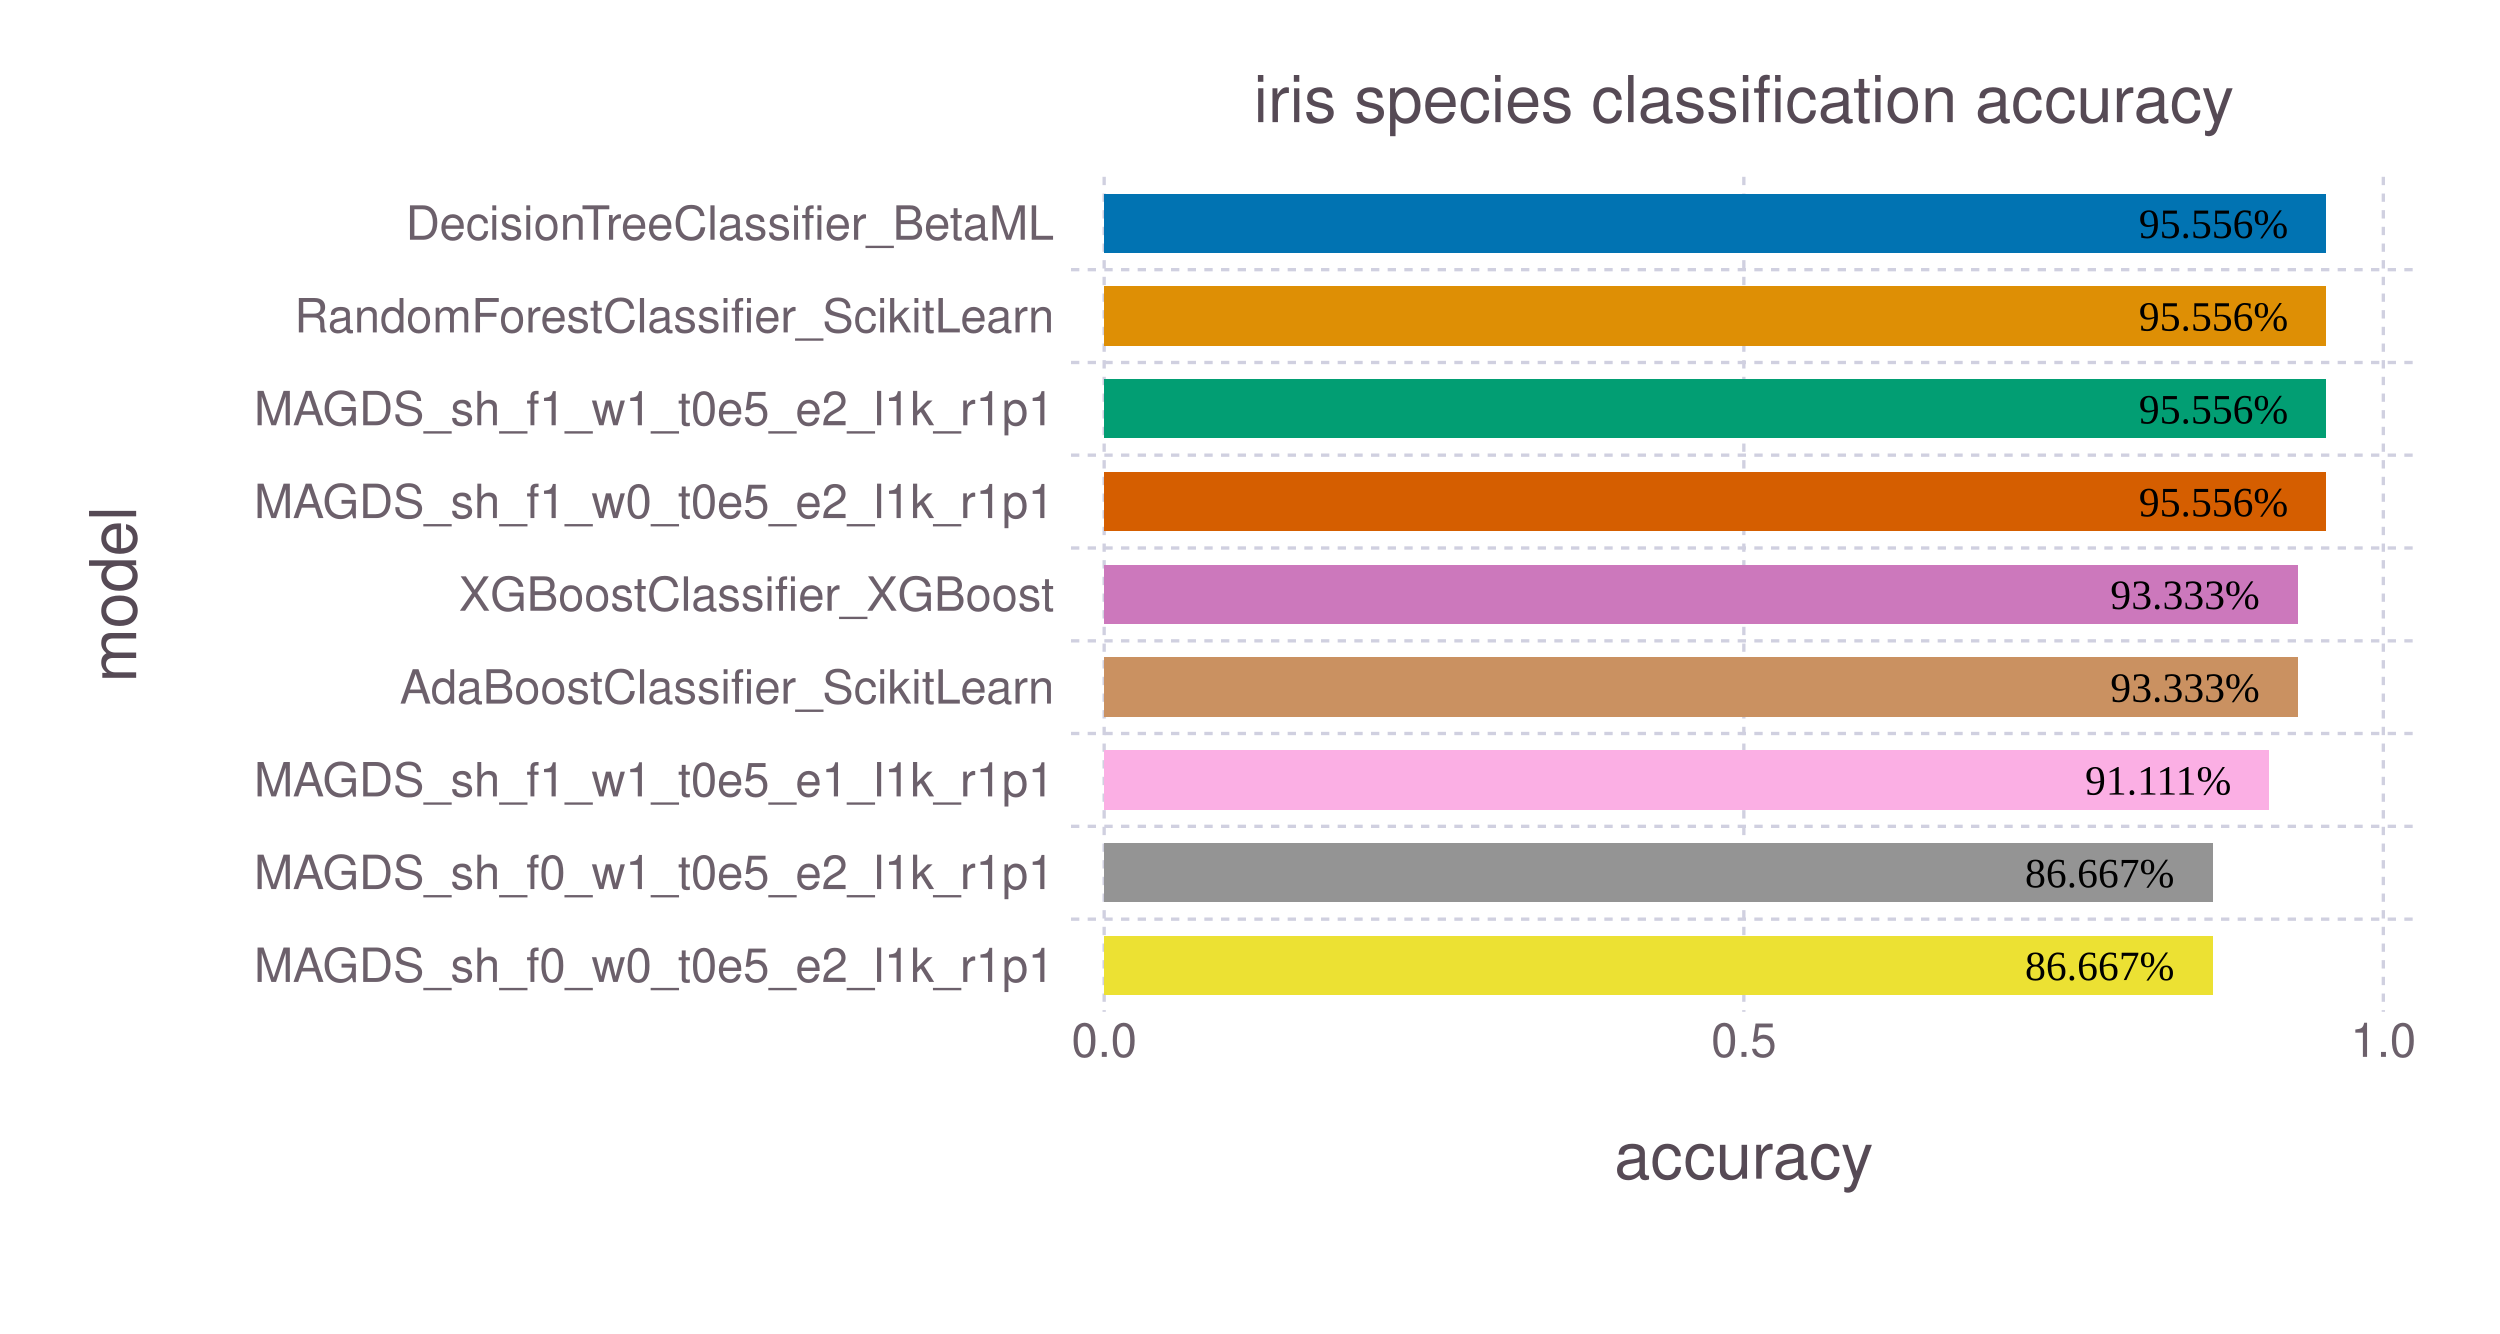
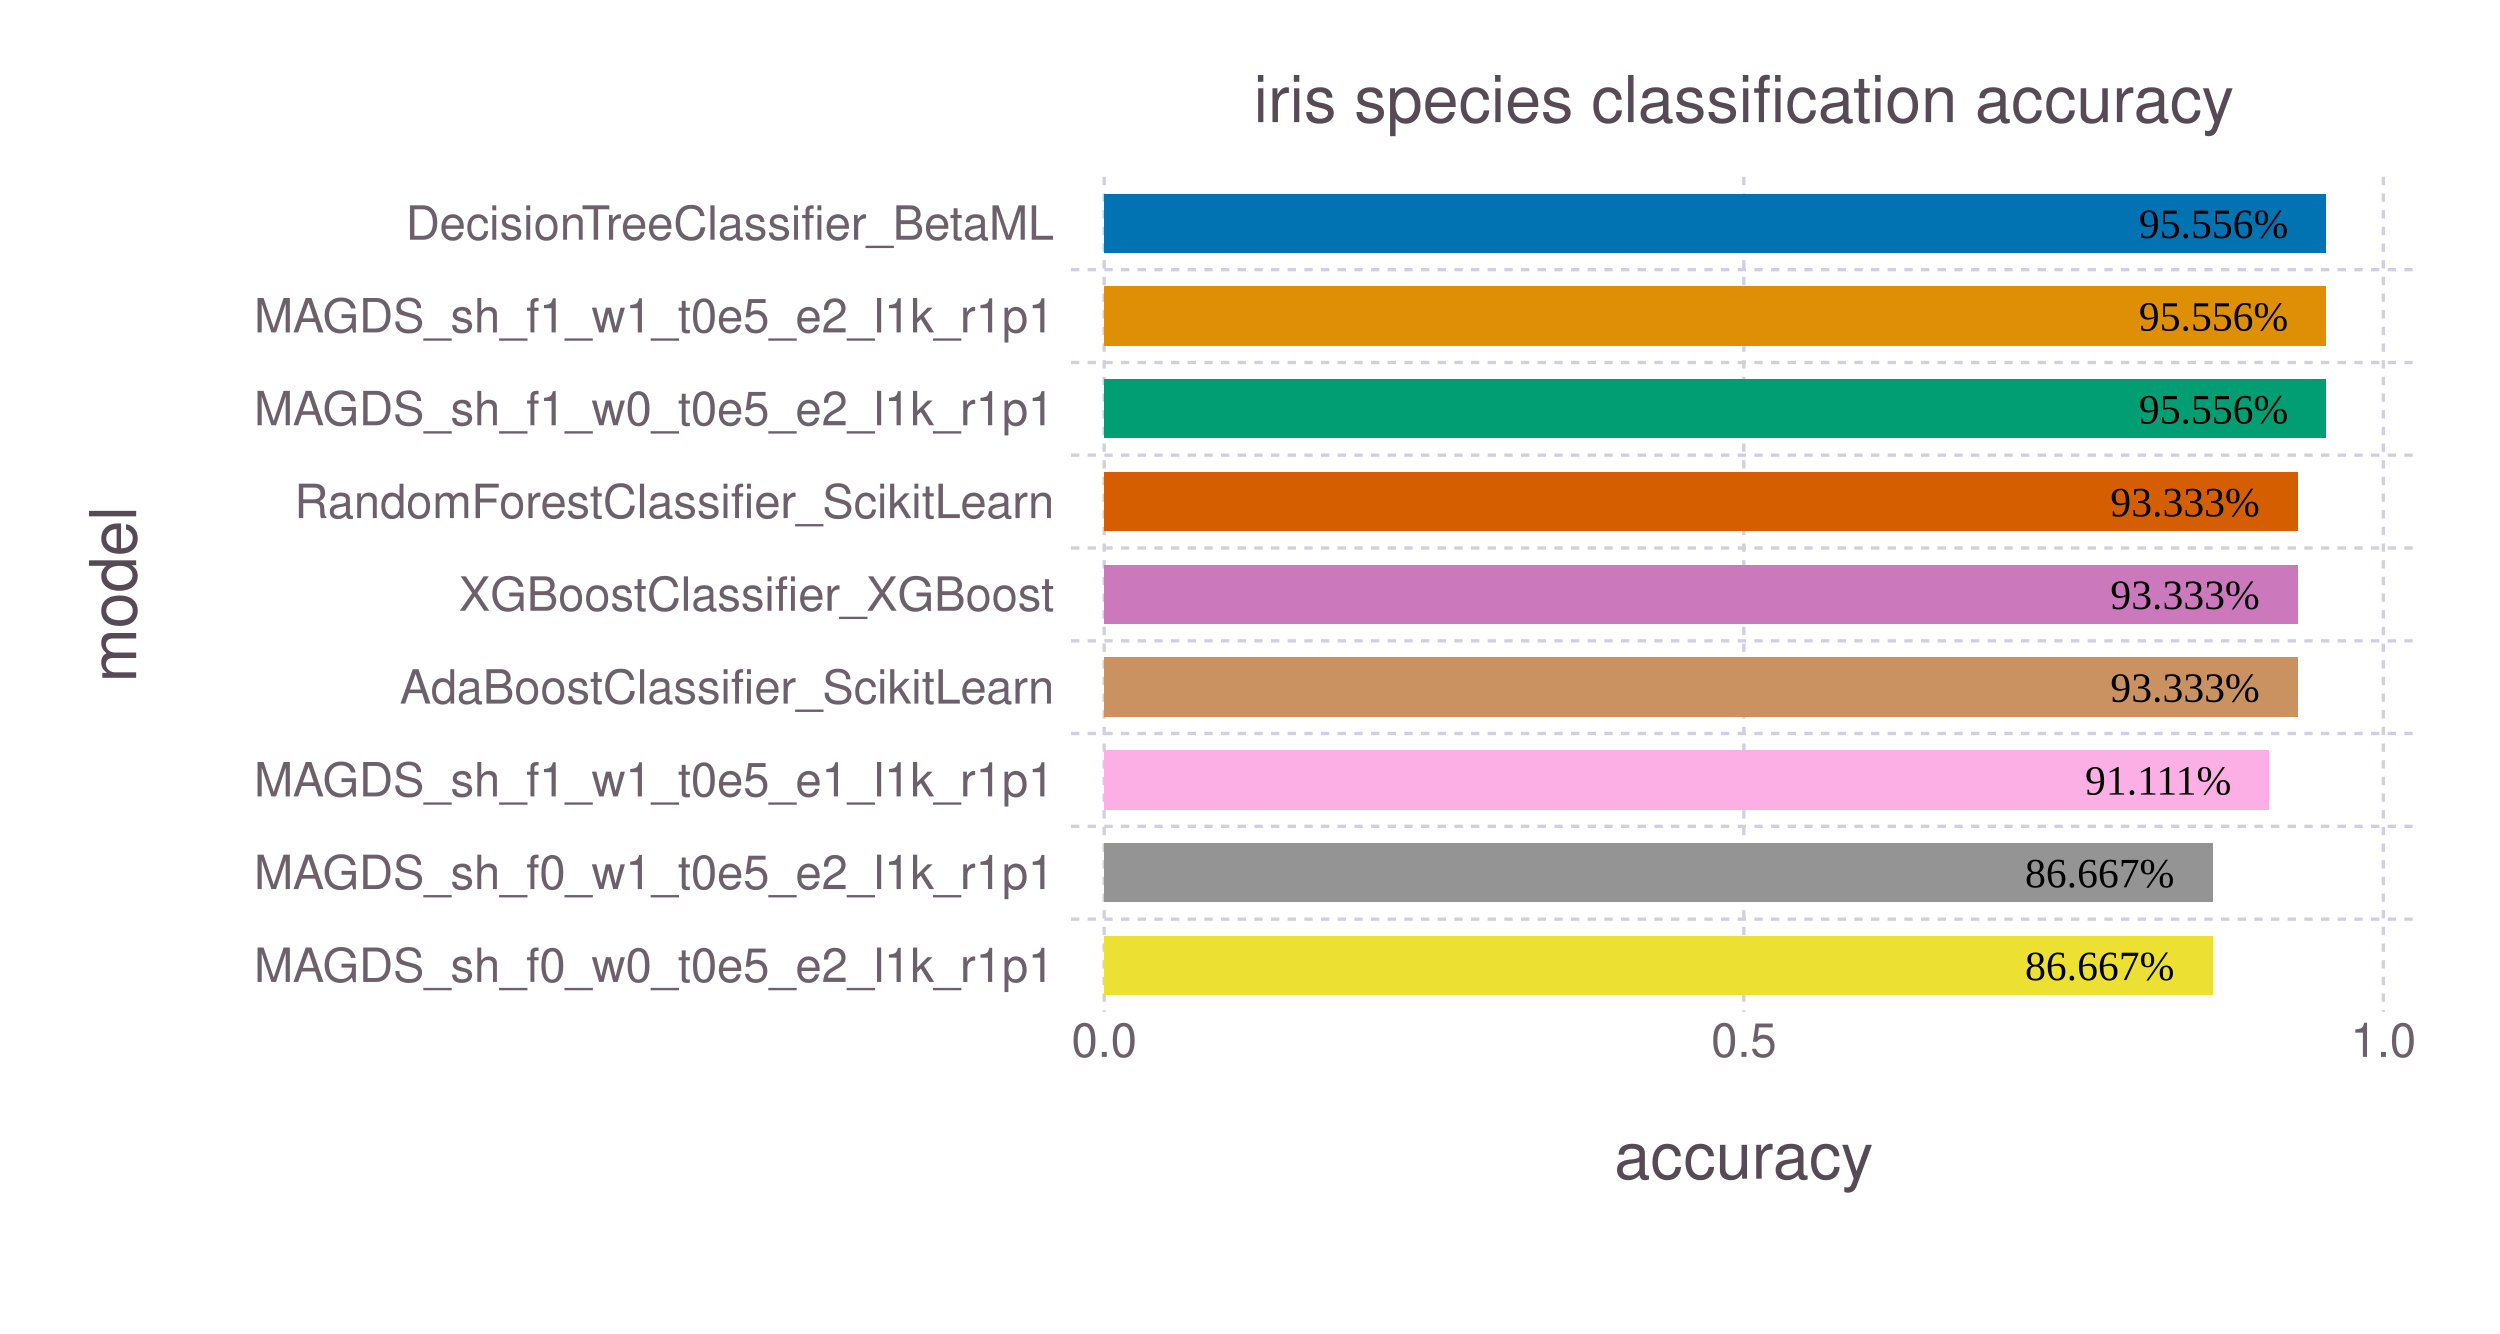
<svg xmlns="http://www.w3.org/2000/svg" version="1.2" width="150mm" height="80mm" viewBox="0 0 150 80" stroke="none" fill="#000000" stroke-width="0.3" font-size="3.88">
  <defs>
    <marker id="arrow" markerWidth="15" markerHeight="7" refX="5" refY="3.5" orient="auto" markerUnits="strokeWidth">
      <path d="M0,0 L15,3.5 L0,7 z" stroke="context-stroke" fill="context-stroke" />
    </marker>
  </defs>
-   <g class="plotroot xscalable" id="img-9cb6431b-1">
-     <g font-size="3.88" font-family="'PT Sans','Helvetica Neue','Helvetica',sans-serif" fill="#564A55" stroke="#000000" stroke-opacity="0.000" id="img-9cb6431b-2">
+   <g class="plotroot xscalable" id="img-83386334-1">
+     <g font-size="3.88" font-family="'PT Sans','Helvetica Neue','Helvetica',sans-serif" fill="#564A55" stroke="#000000" stroke-opacity="0.000" id="img-83386334-2">
      <g transform="translate(104.63,68.39)">
        <g class="primitive">
          <text text-anchor="middle" dy="0.6em">accuracy</text>
        </g>
      </g>
    </g>
-     <g class="guide xlabels" font-size="2.82" font-family="'PT Sans Caption','Helvetica Neue','Helvetica',sans-serif" fill="#6C606B" id="img-9cb6431b-3">
+     <g class="guide xlabels" font-size="2.82" font-family="'PT Sans Caption','Helvetica Neue','Helvetica',sans-serif" fill="#6C606B" id="img-83386334-3">
      <g transform="translate(66.25,61.72)">
        <g class="primitive">
          <text text-anchor="middle" dy="0.6em">0.0</text>
        </g>
      </g>
      <g transform="translate(104.63,61.72)">
        <g class="primitive">
          <text text-anchor="middle" dy="0.6em">0.5</text>
        </g>
      </g>
      <g transform="translate(143,61.72)">
        <g class="primitive">
          <text text-anchor="middle" dy="0.6em">1.0</text>
        </g>
      </g>
    </g>
-     <g clip-path="url(#img-9cb6431b-4)">
-       <g id="img-9cb6431b-5">
-         <g pointer-events="visible" stroke-width="0.3" fill="#000000" fill-opacity="0.000" stroke="#000000" stroke-opacity="0.000" class="guide background" id="img-9cb6431b-6">
-           <g transform="translate(104.63,35.66)" id="img-9cb6431b-7">
+     <g clip-path="url(#img-83386334-4)">
+       <g id="img-83386334-5">
+         <g pointer-events="visible" stroke-width="0.3" fill="#000000" fill-opacity="0.000" stroke="#000000" stroke-opacity="0.000" class="guide background" id="img-83386334-6">
+           <g transform="translate(104.63,35.66)" id="img-83386334-7">
            <path d="M-40.37,-25.05 L40.37,-25.05 40.37,25.05 -40.37,25.05  z" class="primitive" />
          </g>
        </g>
-         <g class="guide ygridlines xfixed" stroke-dasharray="0.5,0.5" stroke-width="0.2" stroke="#D0D0E0" id="img-9cb6431b-8">
-           <g transform="translate(104.63,16.18)" id="img-9cb6431b-9">
-             <path fill="none" d="M-40.37,0 L40.37,0 " class="primitive" />
-           </g>
-           <g transform="translate(104.63,21.75)" id="img-9cb6431b-10">
-             <path fill="none" d="M-40.37,0 L40.37,0 " class="primitive" />
-           </g>
-           <g transform="translate(104.63,27.31)" id="img-9cb6431b-11">
-             <path fill="none" d="M-40.37,0 L40.37,0 " class="primitive" />
-           </g>
-           <g transform="translate(104.63,32.88)" id="img-9cb6431b-12">
-             <path fill="none" d="M-40.37,0 L40.37,0 " class="primitive" />
-           </g>
-           <g transform="translate(104.63,38.45)" id="img-9cb6431b-13">
-             <path fill="none" d="M-40.37,0 L40.37,0 " class="primitive" />
-           </g>
-           <g transform="translate(104.63,44.01)" id="img-9cb6431b-14">
-             <path fill="none" d="M-40.37,0 L40.37,0 " class="primitive" />
-           </g>
-           <g transform="translate(104.63,49.58)" id="img-9cb6431b-15">
-             <path fill="none" d="M-40.37,0 L40.37,0 " class="primitive" />
-           </g>
-           <g transform="translate(104.63,55.15)" id="img-9cb6431b-16">
-             <path fill="none" d="M-40.37,0 L40.37,0 " class="primitive" />
-           </g>
-         </g>
-         <g class="guide xgridlines yfixed" stroke-dasharray="0.5,0.5" stroke-width="0.2" stroke="#D0D0E0" id="img-9cb6431b-17">
-           <g transform="translate(66.25,35.66)" id="img-9cb6431b-18">
+         <g class="guide ygridlines xfixed" stroke-dasharray="0.5,0.5" stroke-width="0.2" stroke="#D0D0E0" id="img-83386334-8">
+           <g transform="translate(104.63,16.18)" id="img-83386334-9">
+             <path fill="none" d="M-40.37,0 L40.37,0 " class="primitive" />
+           </g>
+           <g transform="translate(104.63,21.75)" id="img-83386334-10">
+             <path fill="none" d="M-40.37,0 L40.37,0 " class="primitive" />
+           </g>
+           <g transform="translate(104.63,27.31)" id="img-83386334-11">
+             <path fill="none" d="M-40.37,0 L40.37,0 " class="primitive" />
+           </g>
+           <g transform="translate(104.63,32.88)" id="img-83386334-12">
+             <path fill="none" d="M-40.37,0 L40.37,0 " class="primitive" />
+           </g>
+           <g transform="translate(104.63,38.45)" id="img-83386334-13">
+             <path fill="none" d="M-40.37,0 L40.37,0 " class="primitive" />
+           </g>
+           <g transform="translate(104.63,44.01)" id="img-83386334-14">
+             <path fill="none" d="M-40.37,0 L40.37,0 " class="primitive" />
+           </g>
+           <g transform="translate(104.63,49.58)" id="img-83386334-15">
+             <path fill="none" d="M-40.37,0 L40.37,0 " class="primitive" />
+           </g>
+           <g transform="translate(104.63,55.15)" id="img-83386334-16">
+             <path fill="none" d="M-40.37,0 L40.37,0 " class="primitive" />
+           </g>
+         </g>
+         <g class="guide xgridlines yfixed" stroke-dasharray="0.5,0.5" stroke-width="0.2" stroke="#D0D0E0" id="img-83386334-17">
+           <g transform="translate(66.25,35.66)" id="img-83386334-18">
            <path fill="none" d="M0,-25.05 L0,25.05 " class="primitive" />
          </g>
-           <g transform="translate(104.63,35.66)" id="img-9cb6431b-19">
+           <g transform="translate(104.63,35.66)" id="img-83386334-19">
            <path fill="none" d="M0,-25.05 L0,25.05 " class="primitive" />
          </g>
-           <g transform="translate(143,35.66)" id="img-9cb6431b-20">
+           <g transform="translate(143,35.66)" id="img-83386334-20">
            <path fill="none" d="M0,-25.05 L0,25.05 " class="primitive" />
          </g>
        </g>
-         <g class="plotpanel" id="img-9cb6431b-21">
-           <g shape-rendering="crispEdges" stroke-width="0.3" id="img-9cb6431b-22">
-             <g stroke="#000000" stroke-opacity="0.000" class="geometry" id="img-9cb6431b-23">
-               <g transform="translate(99.51,57.93)" id="img-9cb6431b-24" fill="#ECE133">
+         <g class="plotpanel" id="img-83386334-21">
+           <g shape-rendering="crispEdges" stroke-width="0.3" id="img-83386334-22">
+             <g stroke="#000000" stroke-opacity="0.000" class="geometry" id="img-83386334-23">
+               <g transform="translate(99.51,57.93)" id="img-83386334-24" fill="#ECE133">
                <path d="M-33.26,-1.78 L33.26,-1.78 33.26,1.78 -33.26,1.78  z" class="primitive" />
              </g>
-               <g transform="translate(99.51,52.36)" id="img-9cb6431b-25" fill="#949494">
+               <g transform="translate(99.51,52.36)" id="img-83386334-25" fill="#949494">
                <path d="M-33.26,-1.78 L33.26,-1.78 33.26,1.78 -33.26,1.78  z" class="primitive" />
              </g>
-               <g transform="translate(101.21,46.8)" id="img-9cb6431b-26" fill="#FBAFE4">
+               <g transform="translate(101.21,46.8)" id="img-83386334-26" fill="#FBAFE4">
                <path d="M-34.96,-1.78 L34.96,-1.78 34.96,1.78 -34.96,1.78  z" class="primitive" />
              </g>
-               <g transform="translate(102.07,41.23)" id="img-9cb6431b-27" fill="#CA9161">
+               <g transform="translate(102.07,41.23)" id="img-83386334-27" fill="#CA9161">
                <path d="M-35.82,-1.78 L35.82,-1.78 35.82,1.78 -35.82,1.78  z" class="primitive" />
              </g>
-               <g transform="translate(102.07,35.66)" id="img-9cb6431b-28" fill="#CC78BC">
+               <g transform="translate(102.07,35.66)" id="img-83386334-28" fill="#CC78BC">
                <path d="M-35.82,-1.78 L35.82,-1.78 35.82,1.78 -35.82,1.78  z" class="primitive" />
              </g>
-               <g transform="translate(102.92,30.1)" id="img-9cb6431b-29" fill="#D55E00">
+               <g transform="translate(102.07,30.1)" id="img-83386334-29" fill="#D55E00">
+                 <path d="M-35.82,-1.78 L35.82,-1.78 35.82,1.78 -35.82,1.78  z" class="primitive" />
+               </g>
+               <g transform="translate(102.92,24.53)" id="img-83386334-30" fill="#029E73">
                <path d="M-36.67,-1.78 L36.67,-1.78 36.67,1.78 -36.67,1.78  z" class="primitive" />
              </g>
-               <g transform="translate(102.92,24.53)" id="img-9cb6431b-30" fill="#029E73">
+               <g transform="translate(102.92,18.96)" id="img-83386334-31" fill="#DE8F05">
                <path d="M-36.67,-1.78 L36.67,-1.78 36.67,1.78 -36.67,1.78  z" class="primitive" />
              </g>
-               <g transform="translate(102.92,18.96)" id="img-9cb6431b-31" fill="#DE8F05">
+               <g transform="translate(102.92,13.4)" id="img-83386334-32" fill="#0173B2">
                <path d="M-36.67,-1.78 L36.67,-1.78 36.67,1.78 -36.67,1.78  z" class="primitive" />
              </g>
-               <g transform="translate(102.92,13.4)" id="img-9cb6431b-32" fill="#0173B2">
-                 <path d="M-36.67,-1.78 L36.67,-1.78 36.67,1.78 -36.67,1.78  z" class="primitive" />
-               </g>
-             </g>
-           </g>
-         </g>
-         <g class="geometry" id="img-9cb6431b-33">
-           <g fill="#000000" font-size="2.5" id="img-9cb6431b-34">
-             <g transform="translate(137.29,13.4)" id="img-9cb6431b-35">
+             </g>
+           </g>
+         </g>
+         <g class="geometry" id="img-83386334-33">
+           <g fill="#000000" font-size="2.5" id="img-83386334-34">
+             <g transform="translate(137.29,13.4)" id="img-83386334-35">
              <g class="primitive">
                <text text-anchor="end" dy="0.35em">95.556%</text>
              </g>
            </g>
-             <g transform="translate(137.29,18.96)" id="img-9cb6431b-36">
+             <g transform="translate(137.29,18.96)" id="img-83386334-36">
              <g class="primitive">
                <text text-anchor="end" dy="0.35em">95.556%</text>
              </g>
            </g>
-             <g transform="translate(137.29,24.53)" id="img-9cb6431b-37">
+             <g transform="translate(137.29,24.53)" id="img-83386334-37">
              <g class="primitive">
                <text text-anchor="end" dy="0.35em">95.556%</text>
              </g>
            </g>
-             <g transform="translate(137.29,30.1)" id="img-9cb6431b-38">
-               <g class="primitive">
-                 <text text-anchor="end" dy="0.35em">95.556%</text>
-               </g>
-             </g>
-             <g transform="translate(135.58,35.66)" id="img-9cb6431b-39">
+             <g transform="translate(135.58,30.1)" id="img-83386334-38">
              <g class="primitive">
                <text text-anchor="end" dy="0.35em">93.333%</text>
              </g>
            </g>
-             <g transform="translate(135.58,41.23)" id="img-9cb6431b-40">
+             <g transform="translate(135.58,35.66)" id="img-83386334-39">
              <g class="primitive">
                <text text-anchor="end" dy="0.35em">93.333%</text>
              </g>
            </g>
-             <g transform="translate(133.88,46.8)" id="img-9cb6431b-41">
+             <g transform="translate(135.58,41.23)" id="img-83386334-40">
+               <g class="primitive">
+                 <text text-anchor="end" dy="0.35em">93.333%</text>
+               </g>
+             </g>
+             <g transform="translate(133.88,46.8)" id="img-83386334-41">
              <g class="primitive">
                <text text-anchor="end" dy="0.35em">91.111%</text>
              </g>
            </g>
-             <g transform="translate(130.46,52.36)" id="img-9cb6431b-42">
+             <g transform="translate(130.46,52.36)" id="img-83386334-42">
              <g class="primitive">
                <text text-anchor="end" dy="0.35em">86.667%</text>
              </g>
            </g>
-             <g transform="translate(130.46,57.93)" id="img-9cb6431b-43">
+             <g transform="translate(130.46,57.93)" id="img-83386334-43">
              <g class="primitive">
                <text text-anchor="end" dy="0.35em">86.667%</text>
              </g>
            </g>
          </g>
        </g>
      </g>
    </g>
-     <g class="guide ylabels" font-size="2.82" font-family="'PT Sans Caption','Helvetica Neue','Helvetica',sans-serif" fill="#6C606B" id="img-9cb6431b-44">
-       <g transform="translate(63.25,13.4)" id="img-9cb6431b-45">
+     <g class="guide ylabels" font-size="2.82" font-family="'PT Sans Caption','Helvetica Neue','Helvetica',sans-serif" fill="#6C606B" id="img-83386334-44">
+       <g transform="translate(63.25,13.4)" id="img-83386334-45">
        <g class="primitive">
          <text text-anchor="end" dy="0.35em">DecisionTreeClassifier_BetaML</text>
        </g>
      </g>
-       <g transform="translate(63.25,18.96)" id="img-9cb6431b-46">
+       <g transform="translate(63.25,18.96)" id="img-83386334-46">
+         <g class="primitive">
+           <text text-anchor="end" dy="0.35em">MAGDS_sh_f1_w1_t0e5_e2_l1k_r1p1</text>
+         </g>
+       </g>
+       <g transform="translate(63.25,24.53)" id="img-83386334-47">
+         <g class="primitive">
+           <text text-anchor="end" dy="0.35em">MAGDS_sh_f1_w0_t0e5_e2_l1k_r1p1</text>
+         </g>
+       </g>
+       <g transform="translate(63.25,30.1)" id="img-83386334-48">
        <g class="primitive">
          <text text-anchor="end" dy="0.35em">RandomForestClassifier_ScikitLearn</text>
        </g>
      </g>
-       <g transform="translate(63.25,24.53)" id="img-9cb6431b-47">
-         <g class="primitive">
-           <text text-anchor="end" dy="0.35em">MAGDS_sh_f1_w1_t0e5_e2_l1k_r1p1</text>
-         </g>
-       </g>
-       <g transform="translate(63.25,30.1)" id="img-9cb6431b-48">
-         <g class="primitive">
-           <text text-anchor="end" dy="0.35em">MAGDS_sh_f1_w0_t0e5_e2_l1k_r1p1</text>
-         </g>
-       </g>
-       <g transform="translate(63.25,35.66)" id="img-9cb6431b-49">
+       <g transform="translate(63.25,35.66)" id="img-83386334-49">
        <g class="primitive">
          <text text-anchor="end" dy="0.35em">XGBoostClassifier_XGBoost</text>
        </g>
      </g>
-       <g transform="translate(63.25,41.23)" id="img-9cb6431b-50">
+       <g transform="translate(63.25,41.23)" id="img-83386334-50">
        <g class="primitive">
          <text text-anchor="end" dy="0.35em">AdaBoostClassifier_ScikitLearn</text>
        </g>
      </g>
-       <g transform="translate(63.25,46.8)" id="img-9cb6431b-51">
+       <g transform="translate(63.25,46.8)" id="img-83386334-51">
        <g class="primitive">
          <text text-anchor="end" dy="0.35em">MAGDS_sh_f1_w1_t0e5_e1_l1k_r1p1</text>
        </g>
      </g>
-       <g transform="translate(63.25,52.36)" id="img-9cb6431b-52">
+       <g transform="translate(63.25,52.36)" id="img-83386334-52">
        <g class="primitive">
          <text text-anchor="end" dy="0.35em">MAGDS_sh_f0_w1_t0e5_e2_l1k_r1p1</text>
        </g>
      </g>
-       <g transform="translate(63.25,57.93)" id="img-9cb6431b-53">
+       <g transform="translate(63.25,57.93)" id="img-83386334-53">
        <g class="primitive">
          <text text-anchor="end" dy="0.35em">MAGDS_sh_f0_w0_t0e5_e2_l1k_r1p1</text>
        </g>
      </g>
    </g>
-     <g font-size="3.88" font-family="'PT Sans','Helvetica Neue','Helvetica',sans-serif" fill="#564A55" stroke="#000000" stroke-opacity="0.000" id="img-9cb6431b-54">
-       <g transform="translate(8.81,33.66)" id="img-9cb6431b-55">
+     <g font-size="3.88" font-family="'PT Sans','Helvetica Neue','Helvetica',sans-serif" fill="#564A55" stroke="#000000" stroke-opacity="0.000" id="img-83386334-54">
+       <g transform="translate(8.81,33.66)" id="img-83386334-55">
        <g class="primitive">
          <text text-anchor="middle" dy="0.35em" transform="rotate(-90,0, 2)">model</text>
        </g>
      </g>
    </g>
-     <g font-size="3.88" font-family="'PT Sans','Helvetica Neue','Helvetica',sans-serif" fill="#564A55" stroke="#000000" stroke-opacity="0.000" id="img-9cb6431b-56">
-       <g transform="translate(104.63,5)" id="img-9cb6431b-57">
+     <g font-size="3.88" font-family="'PT Sans','Helvetica Neue','Helvetica',sans-serif" fill="#564A55" stroke="#000000" stroke-opacity="0.000" id="img-83386334-56">
+       <g transform="translate(104.63,5)" id="img-83386334-57">
        <g class="primitive">
          <text text-anchor="middle" dy="0.6em">iris species classification accuracy</text>
        </g>
      </g>
    </g>
  </g>
  <defs>
-     <clipPath id="img-9cb6431b-4">
+     <clipPath id="img-83386334-4">
      <path d="M64.25,10.61 L145,10.61 145,60.72 64.25,60.72 " />
    </clipPath>
  </defs>
</svg>
